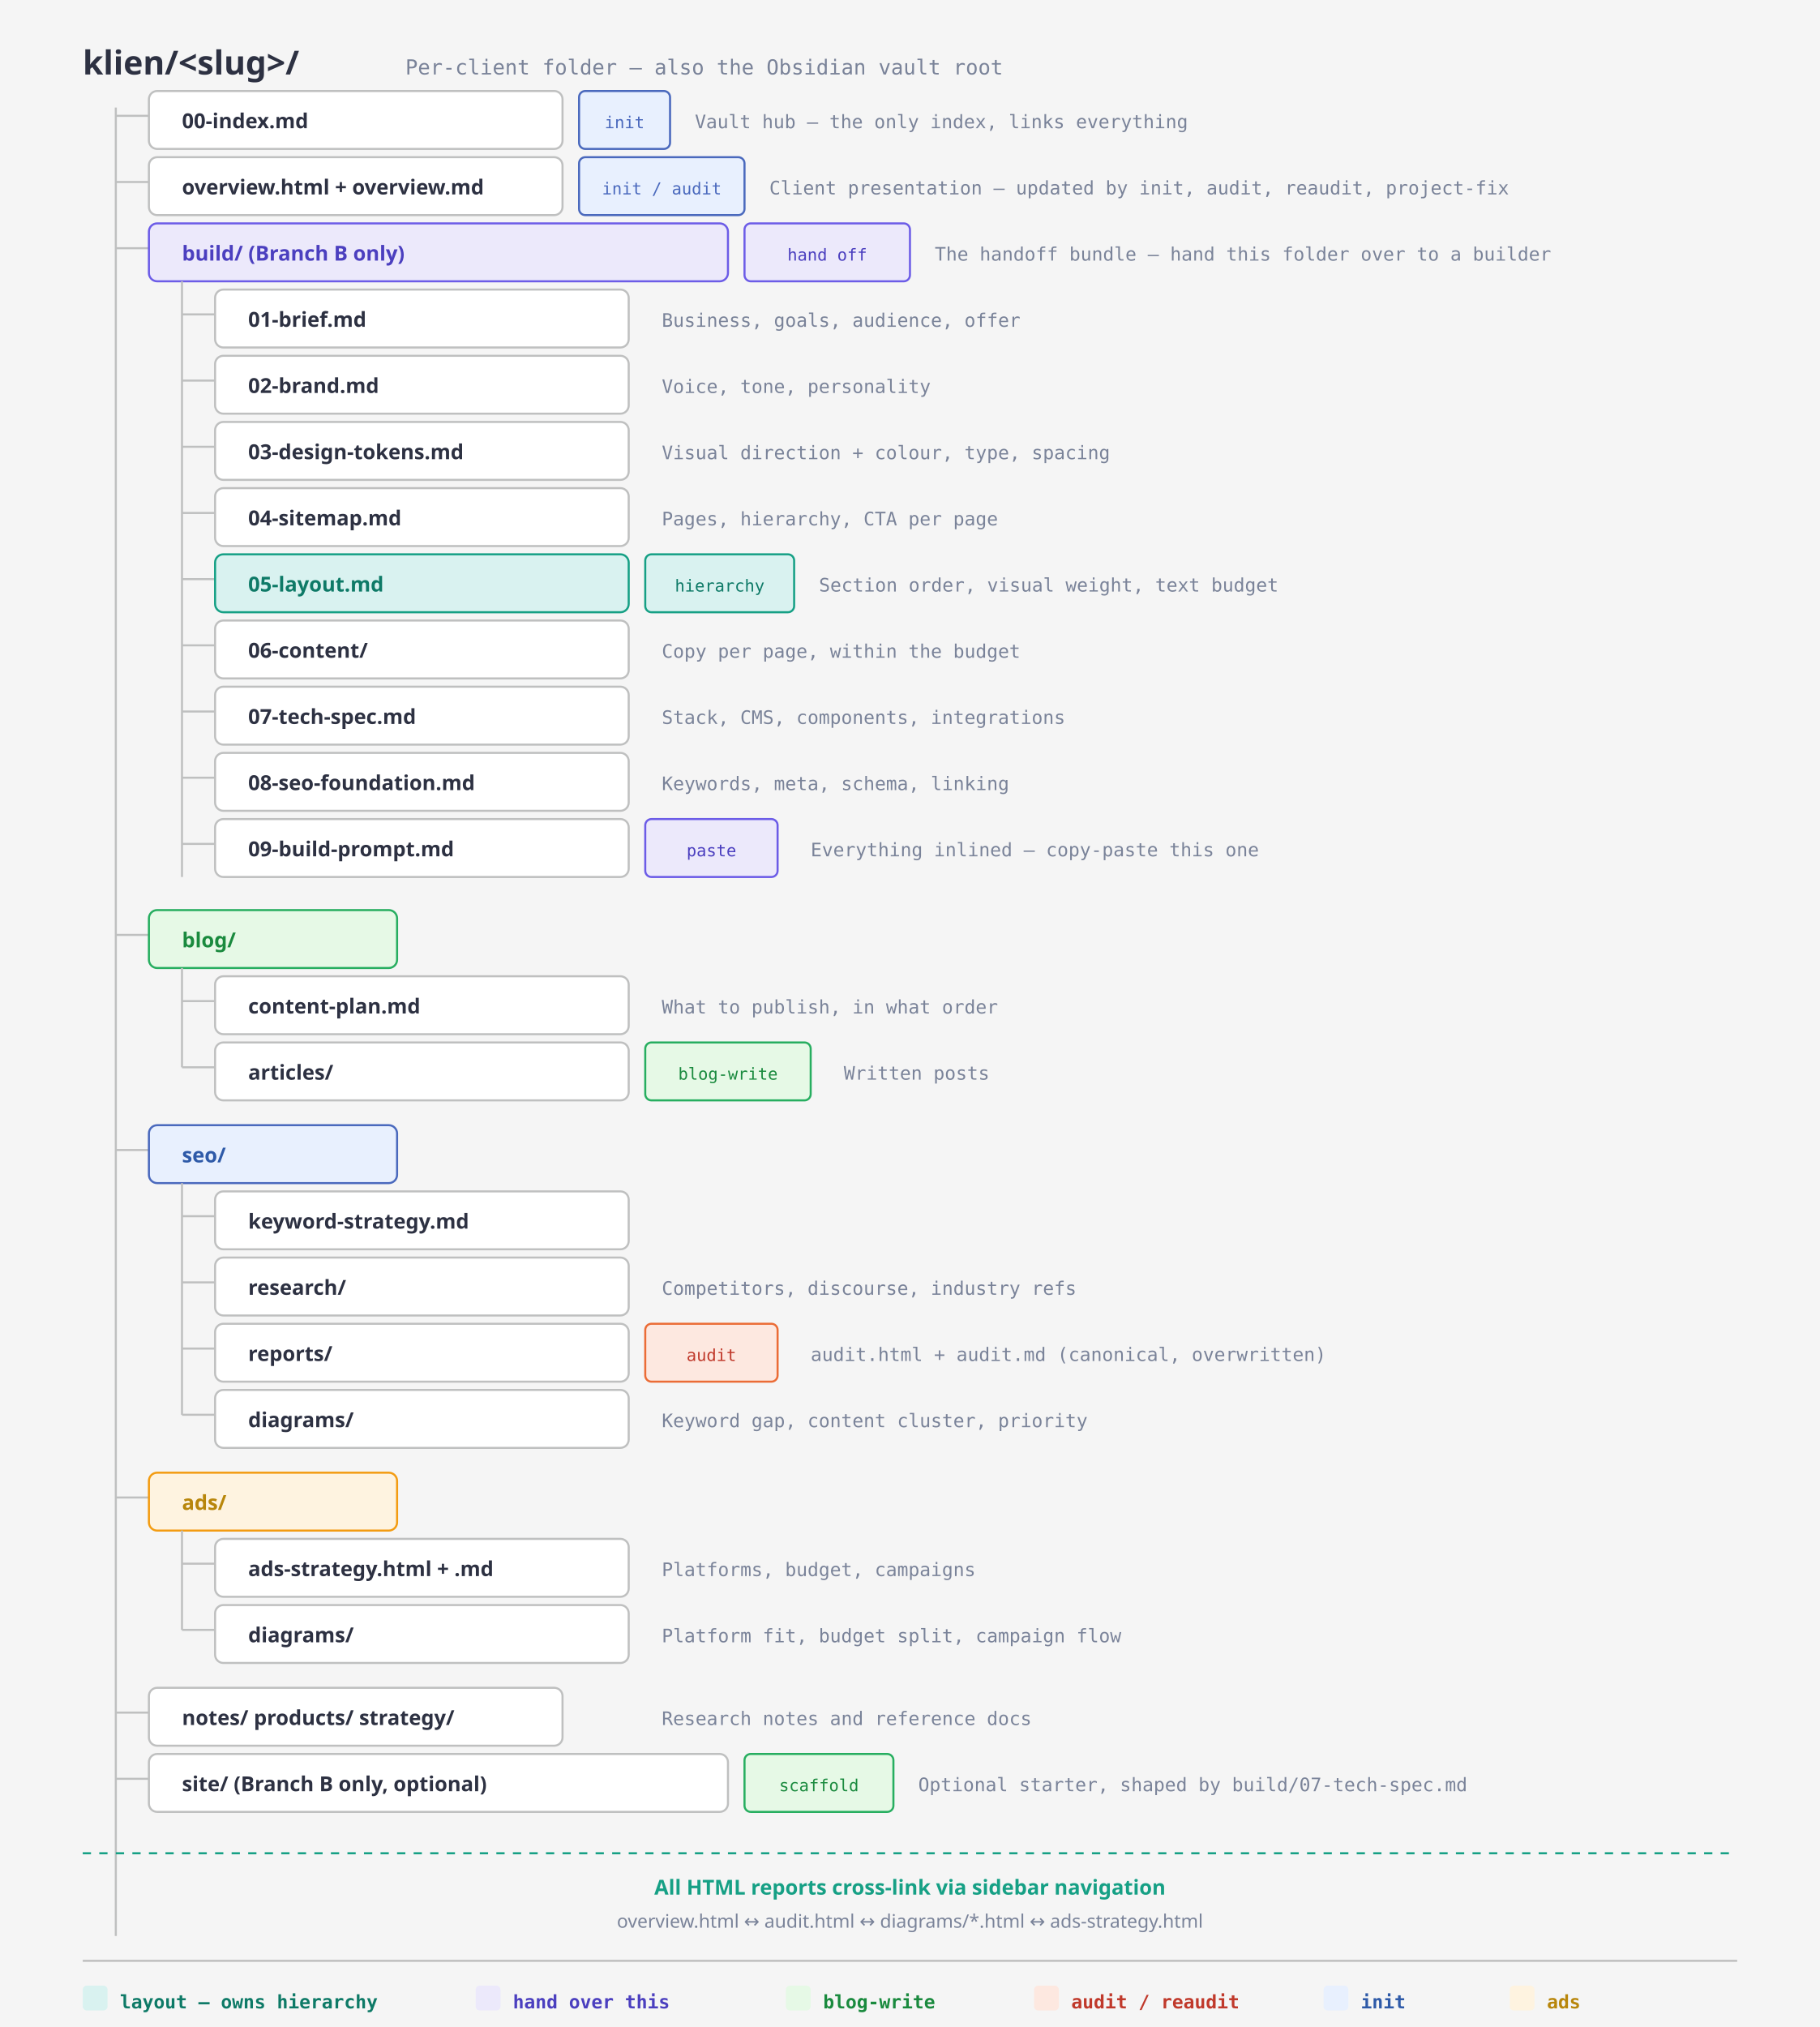
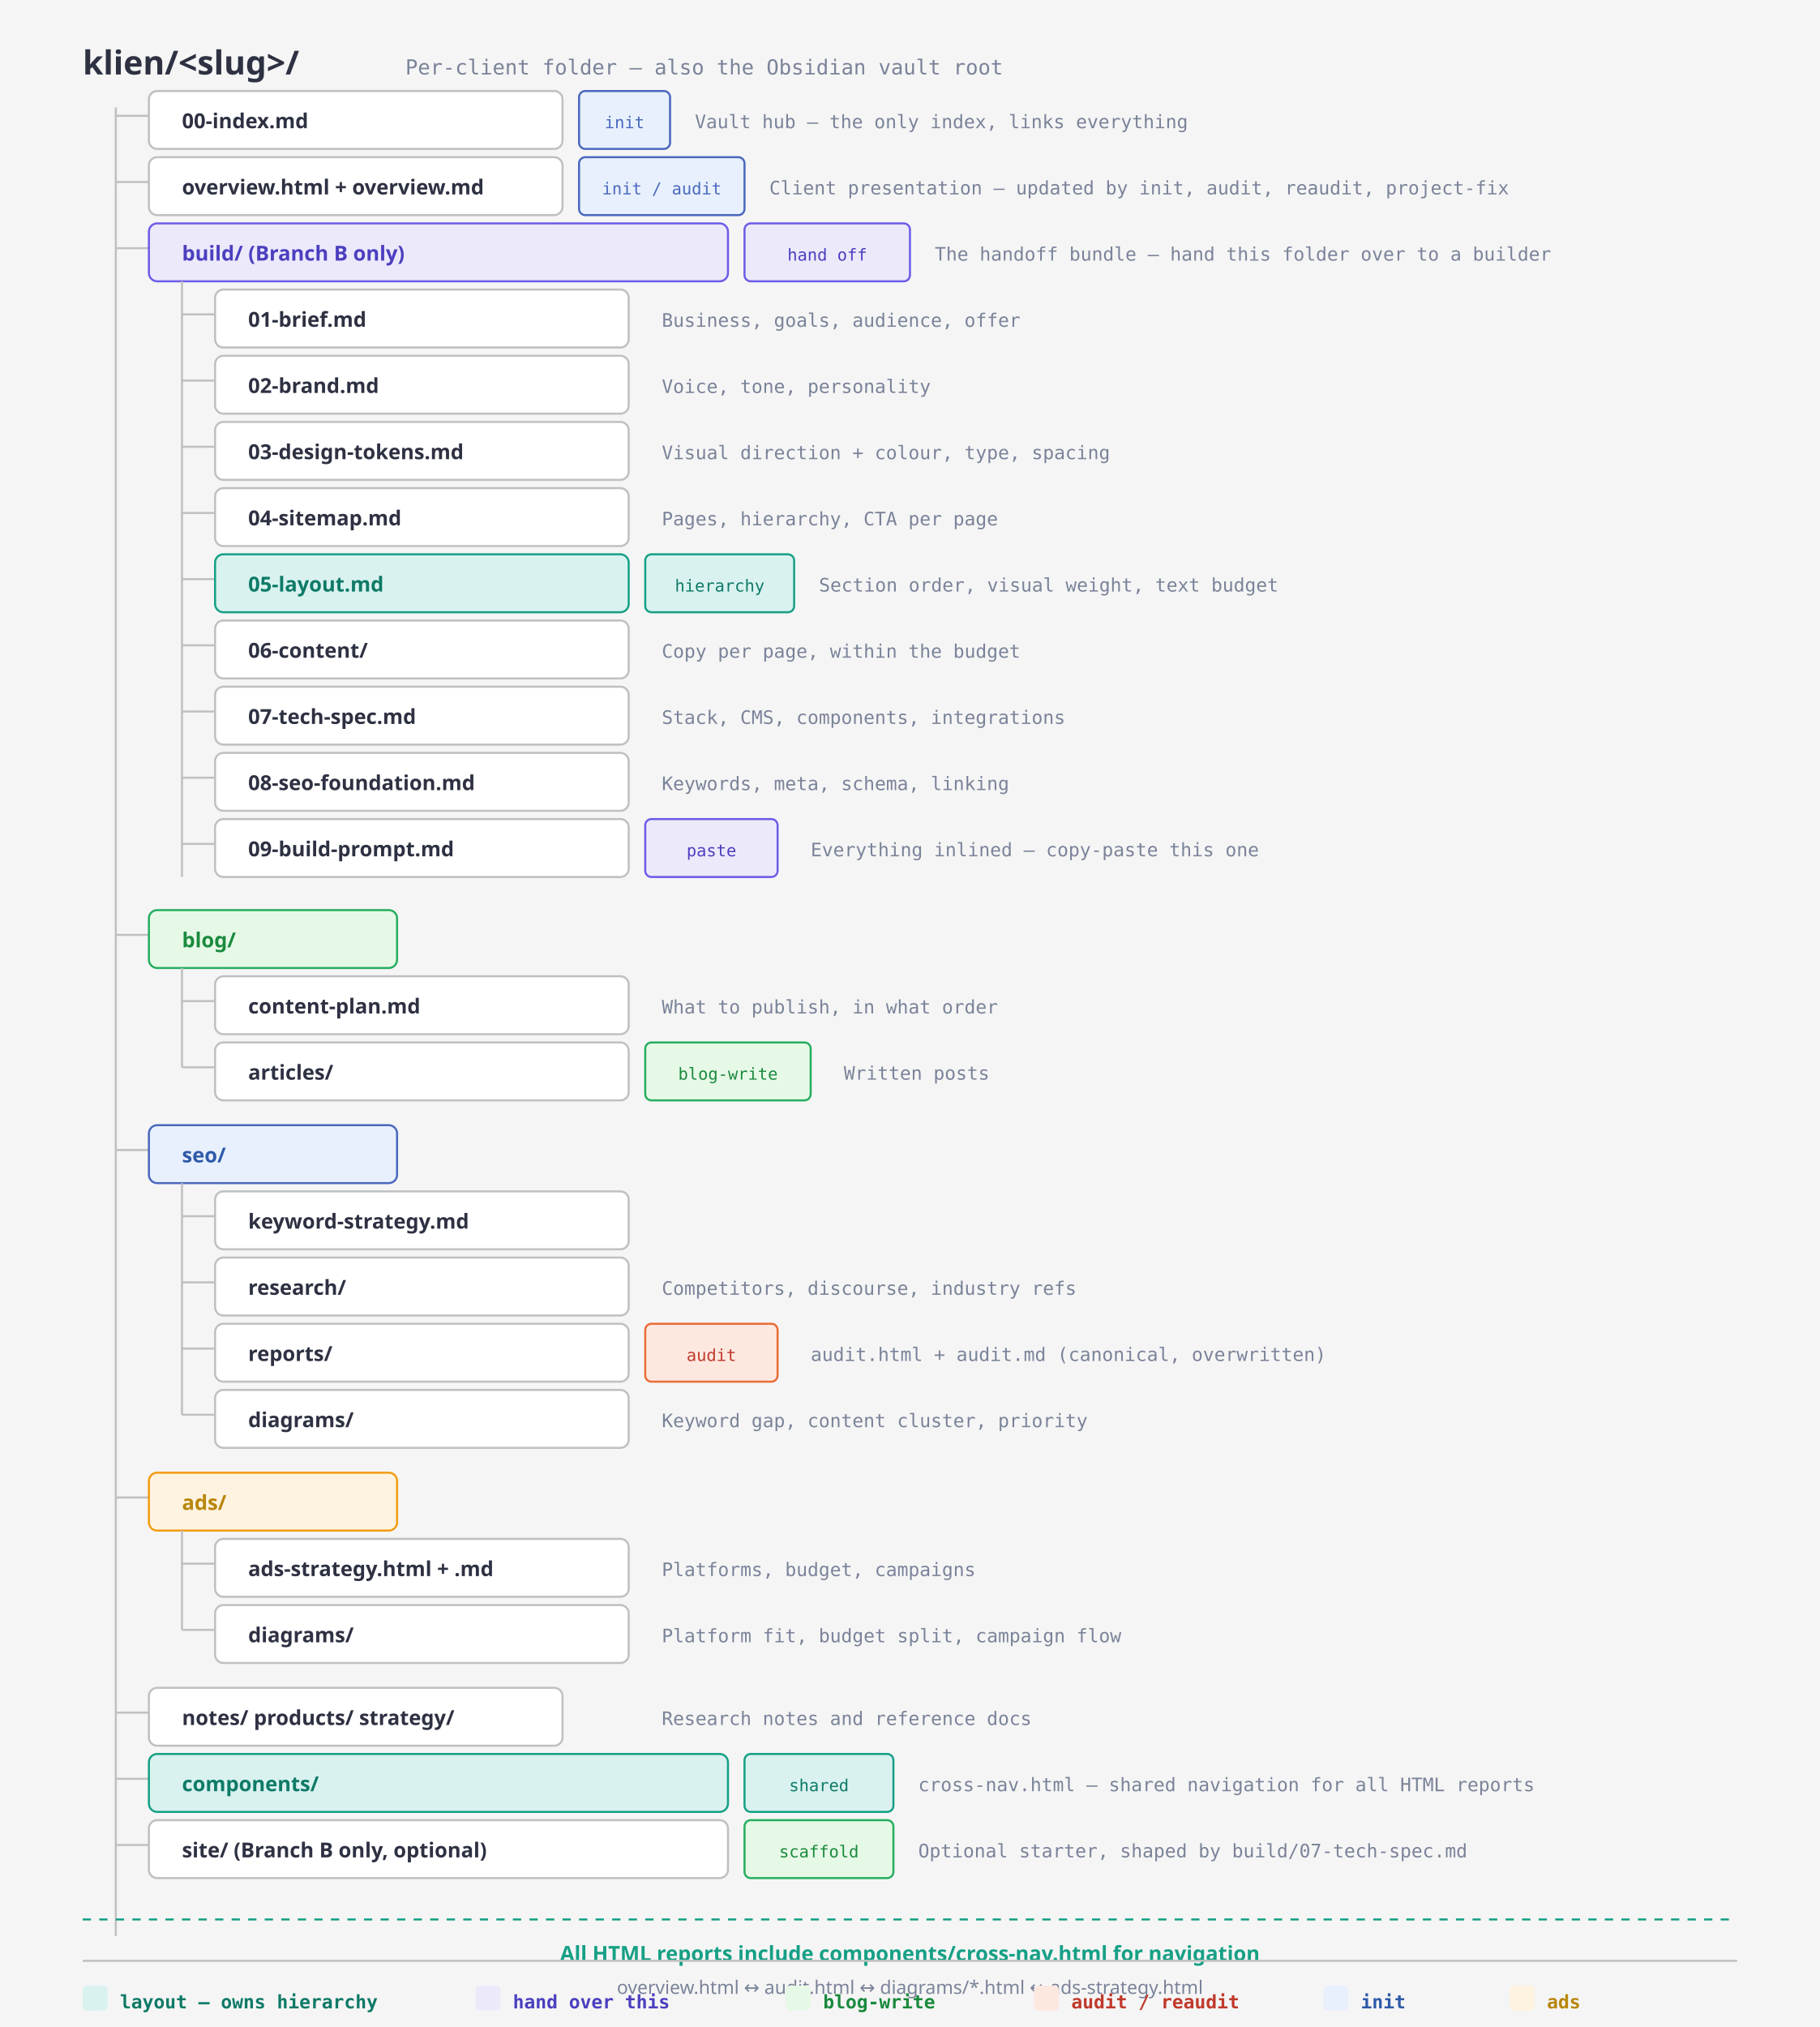
<svg xmlns="http://www.w3.org/2000/svg" viewBox="0 0 880 980" font-family="'Geist',system-ui,sans-serif" role="img" aria-labelledby="fs-title fs-desc">
  <style>svg { color-scheme: light only; }</style>
  <rect width="880" height="980" fill="#f5f5f5" />
  <text x="40" y="36" fill="#2d3142" font-size="16" font-weight="600">klien/&lt;slug&gt;/</text>
  <text x="196" y="36" fill="#7a8399" font-size="10" font-family="'Geist Mono',monospace">Per-client folder — also the Obsidian vault root</text>
  <line x1="56" y1="52" x2="56" y2="936" stroke="#bfc0c0" stroke-width="1" />
  <line x1="56" y1="56" x2="72" y2="56" stroke="#bfc0c0" stroke-width="1" />
  <rect x="72" y="44" width="200" height="28" rx="4" fill="#ffffff" stroke="#bfc0c0" stroke-width="1" />
  <text x="88" y="62" fill="#2d3142" font-size="10" font-weight="600">00-index.md</text>
  <rect x="280" y="44" width="44" height="28" rx="3" fill="#e8f0fe" stroke="#4a69bd" stroke-width="1" />
  <text x="302" y="62" fill="#4a69bd" font-size="8" font-family="'Geist Mono',monospace" text-anchor="middle">init</text>
  <text x="336" y="62" fill="#7a8399" font-size="9" font-family="'Geist Mono',monospace">Vault hub — the only index, links everything</text>
  <line x1="56" y1="88" x2="72" y2="88" stroke="#bfc0c0" stroke-width="1" />
  <rect x="72" y="76" width="200" height="28" rx="4" fill="#ffffff" stroke="#bfc0c0" stroke-width="1" />
  <text x="88" y="94" fill="#2d3142" font-size="10" font-weight="600">overview.html + overview.md</text>
  <rect x="280" y="76" width="80" height="28" rx="3" fill="#e8f0fe" stroke="#4a69bd" stroke-width="1" />
  <text x="320" y="94" fill="#4a69bd" font-size="8" font-family="'Geist Mono',monospace" text-anchor="middle">init / audit</text>
  <text x="372" y="94" fill="#7a8399" font-size="9" font-family="'Geist Mono',monospace">Client presentation — updated by init, audit, reaudit, project-fix</text>
  <line x1="56" y1="120" x2="72" y2="120" stroke="#bfc0c0" stroke-width="1" />
  <rect x="72" y="108" width="280" height="28" rx="4" fill="#ece9fb" stroke="#6c5ce7" stroke-width="1" />
  <text x="88" y="126" fill="#4b3fbf" font-size="10" font-weight="600">build/ (Branch B only)</text>
  <rect x="360" y="108" width="80" height="28" rx="3" fill="#ece9fb" stroke="#6c5ce7" stroke-width="1" />
  <text x="400" y="126" fill="#4b3fbf" font-size="8" font-family="'Geist Mono',monospace" text-anchor="middle">hand off</text>
  <text x="452" y="126" fill="#7a8399" font-size="9" font-family="'Geist Mono',monospace">The handoff bundle — hand this folder over to a builder</text>
  <line x1="88" y1="136" x2="88" y2="424" stroke="#bfc0c0" stroke-width="1" />
  <line x1="88" y1="152" x2="104" y2="152" stroke="#bfc0c0" stroke-width="1" />
  <rect x="104" y="140" width="200" height="28" rx="4" fill="#ffffff" stroke="#bfc0c0" stroke-width="1" />
  <text x="120" y="158" fill="#2d3142" font-size="10" font-weight="600">01-brief.md</text>
  <text x="320" y="158" fill="#7a8399" font-size="9" font-family="'Geist Mono',monospace">Business, goals, audience, offer</text>
  <line x1="88" y1="184" x2="104" y2="184" stroke="#bfc0c0" stroke-width="1" />
  <rect x="104" y="172" width="200" height="28" rx="4" fill="#ffffff" stroke="#bfc0c0" stroke-width="1" />
  <text x="120" y="190" fill="#2d3142" font-size="10" font-weight="600">02-brand.md</text>
  <text x="320" y="190" fill="#7a8399" font-size="9" font-family="'Geist Mono',monospace">Voice, tone, personality</text>
  <line x1="88" y1="216" x2="104" y2="216" stroke="#bfc0c0" stroke-width="1" />
  <rect x="104" y="204" width="200" height="28" rx="4" fill="#ffffff" stroke="#bfc0c0" stroke-width="1" />
  <text x="120" y="222" fill="#2d3142" font-size="10" font-weight="600">03-design-tokens.md</text>
  <text x="320" y="222" fill="#7a8399" font-size="9" font-family="'Geist Mono',monospace">Visual direction + colour, type, spacing</text>
  <line x1="88" y1="248" x2="104" y2="248" stroke="#bfc0c0" stroke-width="1" />
  <rect x="104" y="236" width="200" height="28" rx="4" fill="#ffffff" stroke="#bfc0c0" stroke-width="1" />
  <text x="120" y="254" fill="#2d3142" font-size="10" font-weight="600">04-sitemap.md</text>
  <text x="320" y="254" fill="#7a8399" font-size="9" font-family="'Geist Mono',monospace">Pages, hierarchy, CTA per page</text>
  <line x1="88" y1="280" x2="104" y2="280" stroke="#bfc0c0" stroke-width="1" />
  <rect x="104" y="268" width="200" height="28" rx="4" fill="#d9f2f0" stroke="#16a085" stroke-width="1" />
  <text x="120" y="286" fill="#0e7a67" font-size="10" font-weight="600">05-layout.md</text>
  <rect x="312" y="268" width="72" height="28" rx="3" fill="#d9f2f0" stroke="#16a085" stroke-width="1" />
  <text x="348" y="286" fill="#0e7a67" font-size="8" font-family="'Geist Mono',monospace" text-anchor="middle">hierarchy</text>
  <text x="396" y="286" fill="#7a8399" font-size="9" font-family="'Geist Mono',monospace">Section order, visual weight, text budget</text>
  <line x1="88" y1="312" x2="104" y2="312" stroke="#bfc0c0" stroke-width="1" />
  <rect x="104" y="300" width="200" height="28" rx="4" fill="#ffffff" stroke="#bfc0c0" stroke-width="1" />
  <text x="120" y="318" fill="#2d3142" font-size="10" font-weight="600">06-content/</text>
  <text x="320" y="318" fill="#7a8399" font-size="9" font-family="'Geist Mono',monospace">Copy per page, within the budget</text>
  <line x1="88" y1="344" x2="104" y2="344" stroke="#bfc0c0" stroke-width="1" />
  <rect x="104" y="332" width="200" height="28" rx="4" fill="#ffffff" stroke="#bfc0c0" stroke-width="1" />
  <text x="120" y="350" fill="#2d3142" font-size="10" font-weight="600">07-tech-spec.md</text>
  <text x="320" y="350" fill="#7a8399" font-size="9" font-family="'Geist Mono',monospace">Stack, CMS, components, integrations</text>
  <line x1="88" y1="376" x2="104" y2="376" stroke="#bfc0c0" stroke-width="1" />
  <rect x="104" y="364" width="200" height="28" rx="4" fill="#ffffff" stroke="#bfc0c0" stroke-width="1" />
  <text x="120" y="382" fill="#2d3142" font-size="10" font-weight="600">08-seo-foundation.md</text>
  <text x="320" y="382" fill="#7a8399" font-size="9" font-family="'Geist Mono',monospace">Keywords, meta, schema, linking</text>
  <line x1="88" y1="408" x2="104" y2="408" stroke="#bfc0c0" stroke-width="1" />
  <rect x="104" y="396" width="200" height="28" rx="4" fill="#ffffff" stroke="#bfc0c0" stroke-width="1" />
  <text x="120" y="414" fill="#2d3142" font-size="10" font-weight="600">09-build-prompt.md</text>
  <rect x="312" y="396" width="64" height="28" rx="3" fill="#ece9fb" stroke="#6c5ce7" stroke-width="1" />
  <text x="344" y="414" fill="#4b3fbf" font-size="8" font-family="'Geist Mono',monospace" text-anchor="middle">paste</text>
  <text x="392" y="414" fill="#7a8399" font-size="9" font-family="'Geist Mono',monospace">Everything inlined — copy-paste this one</text>
  <line x1="56" y1="452" x2="72" y2="452" stroke="#bfc0c0" stroke-width="1" />
  <rect x="72" y="440" width="120" height="28" rx="4" fill="#e6f9e6" stroke="#27ae60" stroke-width="1" />
  <text x="88" y="458" fill="#1a8a3e" font-size="10" font-weight="600">blog/</text>
  <line x1="88" y1="468" x2="88" y2="516" stroke="#bfc0c0" stroke-width="1" />
  <line x1="88" y1="484" x2="104" y2="484" stroke="#bfc0c0" stroke-width="1" />
  <rect x="104" y="472" width="200" height="28" rx="4" fill="#ffffff" stroke="#bfc0c0" stroke-width="1" />
  <text x="120" y="490" fill="#2d3142" font-size="10" font-weight="600">content-plan.md</text>
  <text x="320" y="490" fill="#7a8399" font-size="9" font-family="'Geist Mono',monospace">What to publish, in what order</text>
  <line x1="88" y1="516" x2="104" y2="516" stroke="#bfc0c0" stroke-width="1" />
  <rect x="104" y="504" width="200" height="28" rx="4" fill="#ffffff" stroke="#bfc0c0" stroke-width="1" />
  <text x="120" y="522" fill="#2d3142" font-size="10" font-weight="600">articles/</text>
  <rect x="312" y="504" width="80" height="28" rx="3" fill="#e6f9e6" stroke="#27ae60" stroke-width="1" />
  <text x="352" y="522" fill="#1a8a3e" font-size="8" font-family="'Geist Mono',monospace" text-anchor="middle">blog-write</text>
  <text x="408" y="522" fill="#7a8399" font-size="9" font-family="'Geist Mono',monospace">Written posts</text>
  <line x1="56" y1="556" x2="72" y2="556" stroke="#bfc0c0" stroke-width="1" />
  <rect x="72" y="544" width="120" height="28" rx="4" fill="#e8f0fe" stroke="#4a69bd" stroke-width="1" />
  <text x="88" y="562" fill="#2e5aa8" font-size="10" font-weight="600">seo/</text>
  <line x1="88" y1="572" x2="88" y2="684" stroke="#bfc0c0" stroke-width="1" />
  <line x1="88" y1="588" x2="104" y2="588" stroke="#bfc0c0" stroke-width="1" />
  <rect x="104" y="576" width="200" height="28" rx="4" fill="#ffffff" stroke="#bfc0c0" stroke-width="1" />
  <text x="120" y="594" fill="#2d3142" font-size="10" font-weight="600">keyword-strategy.md</text>
  <line x1="88" y1="620" x2="104" y2="620" stroke="#bfc0c0" stroke-width="1" />
  <rect x="104" y="608" width="200" height="28" rx="4" fill="#ffffff" stroke="#bfc0c0" stroke-width="1" />
  <text x="120" y="626" fill="#2d3142" font-size="10" font-weight="600">research/</text>
  <text x="320" y="626" fill="#7a8399" font-size="9" font-family="'Geist Mono',monospace">Competitors, discourse, industry refs</text>
  <line x1="88" y1="652" x2="104" y2="652" stroke="#bfc0c0" stroke-width="1" />
  <rect x="104" y="640" width="200" height="28" rx="4" fill="#ffffff" stroke="#bfc0c0" stroke-width="1" />
  <text x="120" y="658" fill="#2d3142" font-size="10" font-weight="600">reports/</text>
  <rect x="312" y="640" width="64" height="28" rx="3" fill="#fde8e0" stroke="#eb6c36" stroke-width="1" />
  <text x="344" y="658" fill="#c0392b" font-size="8" font-family="'Geist Mono',monospace" text-anchor="middle">audit</text>
  <text x="392" y="658" fill="#7a8399" font-size="9" font-family="'Geist Mono',monospace">audit.html + audit.md (canonical, overwritten)</text>
  <line x1="88" y1="684" x2="104" y2="684" stroke="#bfc0c0" stroke-width="1" />
  <rect x="104" y="672" width="200" height="28" rx="4" fill="#ffffff" stroke="#bfc0c0" stroke-width="1" />
  <text x="120" y="690" fill="#2d3142" font-size="10" font-weight="600">diagrams/</text>
  <text x="320" y="690" fill="#7a8399" font-size="9" font-family="'Geist Mono',monospace">Keyword gap, content cluster, priority</text>
  <line x1="56" y1="724" x2="72" y2="724" stroke="#bfc0c0" stroke-width="1" />
  <rect x="72" y="712" width="120" height="28" rx="4" fill="#fef3e0" stroke="#f39c12" stroke-width="1" />
  <text x="88" y="730" fill="#b8860b" font-size="10" font-weight="600">ads/</text>
  <line x1="88" y1="740" x2="88" y2="788" stroke="#bfc0c0" stroke-width="1" />
  <line x1="88" y1="756" x2="104" y2="756" stroke="#bfc0c0" stroke-width="1" />
  <rect x="104" y="744" width="200" height="28" rx="4" fill="#ffffff" stroke="#bfc0c0" stroke-width="1" />
  <text x="120" y="762" fill="#2d3142" font-size="10" font-weight="600">ads-strategy.html + .md</text>
  <text x="320" y="762" fill="#7a8399" font-size="9" font-family="'Geist Mono',monospace">Platforms, budget, campaigns</text>
  <line x1="88" y1="788" x2="104" y2="788" stroke="#bfc0c0" stroke-width="1" />
  <rect x="104" y="776" width="200" height="28" rx="4" fill="#ffffff" stroke="#bfc0c0" stroke-width="1" />
  <text x="120" y="794" fill="#2d3142" font-size="10" font-weight="600">diagrams/</text>
  <text x="320" y="794" fill="#7a8399" font-size="9" font-family="'Geist Mono',monospace">Platform fit, budget split, campaign flow</text>
  <line x1="56" y1="828" x2="72" y2="828" stroke="#bfc0c0" stroke-width="1" />
  <rect x="72" y="816" width="200" height="28" rx="4" fill="#ffffff" stroke="#bfc0c0" stroke-width="1" />
  <text x="88" y="834" fill="#2d3142" font-size="10" font-weight="600">notes/ products/ strategy/</text>
  <text x="320" y="834" fill="#7a8399" font-size="9" font-family="'Geist Mono',monospace">Research notes and reference docs</text>
  <line x1="56" y1="860" x2="72" y2="860" stroke="#bfc0c0" stroke-width="1" />
-   <rect x="72" y="848" width="280" height="28" rx="4" fill="#ffffff" stroke="#bfc0c0" stroke-width="1" />
-   <text x="88" y="866" fill="#2d3142" font-size="10" font-weight="600">site/ (Branch B only, optional)</text>
-   <rect x="360" y="848" width="72" height="28" rx="3" fill="#e6f9e6" stroke="#27ae60" stroke-width="1" />
-   <text x="396" y="866" fill="#1a8a3e" font-size="8" font-family="'Geist Mono',monospace" text-anchor="middle">scaffold</text>
-   <text x="444" y="866" fill="#7a8399" font-size="9" font-family="'Geist Mono',monospace">Optional starter, shaped by build/07-tech-spec.md</text>
-   <line x1="40" y1="896" x2="840" y2="896" stroke="#16a085" stroke-width="1" stroke-dasharray="4,4" />
-   <text x="440" y="916" fill="#16a085" font-size="10" text-anchor="middle" font-weight="600">All HTML reports cross-link via sidebar navigation</text>
-   <text x="440" y="932" fill="#7a8399" font-size="9" text-anchor="middle">overview.html ↔ audit.html ↔ diagrams/*.html ↔ ads-strategy.html</text>
+   <rect x="72" y="848" width="280" height="28" rx="4" fill="#d9f2f0" stroke="#16a085" stroke-width="1" />
+   <text x="88" y="866" fill="#0e7a67" font-size="10" font-weight="600">components/</text>
+   <rect x="360" y="848" width="72" height="28" rx="3" fill="#d9f2f0" stroke="#16a085" stroke-width="1" />
+   <text x="396" y="866" fill="#0e7a67" font-size="8" font-family="'Geist Mono',monospace" text-anchor="middle">shared</text>
+   <text x="444" y="866" fill="#7a8399" font-size="9" font-family="'Geist Mono',monospace">cross-nav.html — shared navigation for all HTML reports</text>
+   <line x1="56" y1="892" x2="72" y2="892" stroke="#bfc0c0" stroke-width="1" />
+   <rect x="72" y="880" width="280" height="28" rx="4" fill="#ffffff" stroke="#bfc0c0" stroke-width="1" />
+   <text x="88" y="898" fill="#2d3142" font-size="10" font-weight="600">site/ (Branch B only, optional)</text>
+   <rect x="360" y="880" width="72" height="28" rx="3" fill="#e6f9e6" stroke="#27ae60" stroke-width="1" />
+   <text x="396" y="898" fill="#1a8a3e" font-size="8" font-family="'Geist Mono',monospace" text-anchor="middle">scaffold</text>
+   <text x="444" y="898" fill="#7a8399" font-size="9" font-family="'Geist Mono',monospace">Optional starter, shaped by build/07-tech-spec.md</text>
+   <line x1="40" y1="928" x2="840" y2="928" stroke="#16a085" stroke-width="1" stroke-dasharray="4,4" />
+   <text x="440" y="948" fill="#16a085" font-size="10" text-anchor="middle" font-weight="600">All HTML reports include components/cross-nav.html for navigation</text>
+   <text x="440" y="964" fill="#7a8399" font-size="9" text-anchor="middle">overview.html ↔ audit.html ↔ diagrams/*.html ↔ ads-strategy.html</text>
  <line x1="40" y1="948" x2="840" y2="948" stroke="#bfc0c0" stroke-width="1" />
  <rect x="40" y="960" width="12" height="12" rx="2" fill="#d9f2f0" stroke="none" />
  <text x="58" y="971" fill="#0e7a67" font-size="9" font-weight="600" font-family="'Geist Mono',monospace">layout — owns hierarchy</text>
  <rect x="230" y="960" width="12" height="12" rx="2" fill="#ece9fb" stroke="none" />
  <text x="248" y="971" fill="#4b3fbf" font-size="9" font-weight="600" font-family="'Geist Mono',monospace">hand over this</text>
  <rect x="380" y="960" width="12" height="12" rx="2" fill="#e6f9e6" stroke="none" />
  <text x="398" y="971" fill="#1a8a3e" font-size="9" font-weight="600" font-family="'Geist Mono',monospace">blog-write</text>
  <rect x="500" y="960" width="12" height="12" rx="2" fill="#fde8e0" stroke="none" />
  <text x="518" y="971" fill="#c0392b" font-size="9" font-weight="600" font-family="'Geist Mono',monospace">audit / reaudit</text>
  <rect x="640" y="960" width="12" height="12" rx="2" fill="#e8f0fe" stroke="none" />
  <text x="658" y="971" fill="#2e5aa8" font-size="9" font-weight="600" font-family="'Geist Mono',monospace">init</text>
  <rect x="730" y="960" width="12" height="12" rx="2" fill="#fef3e0" stroke="none" />
  <text x="748" y="971" fill="#b8860b" font-size="9" font-weight="600" font-family="'Geist Mono',monospace">ads</text>
</svg>
